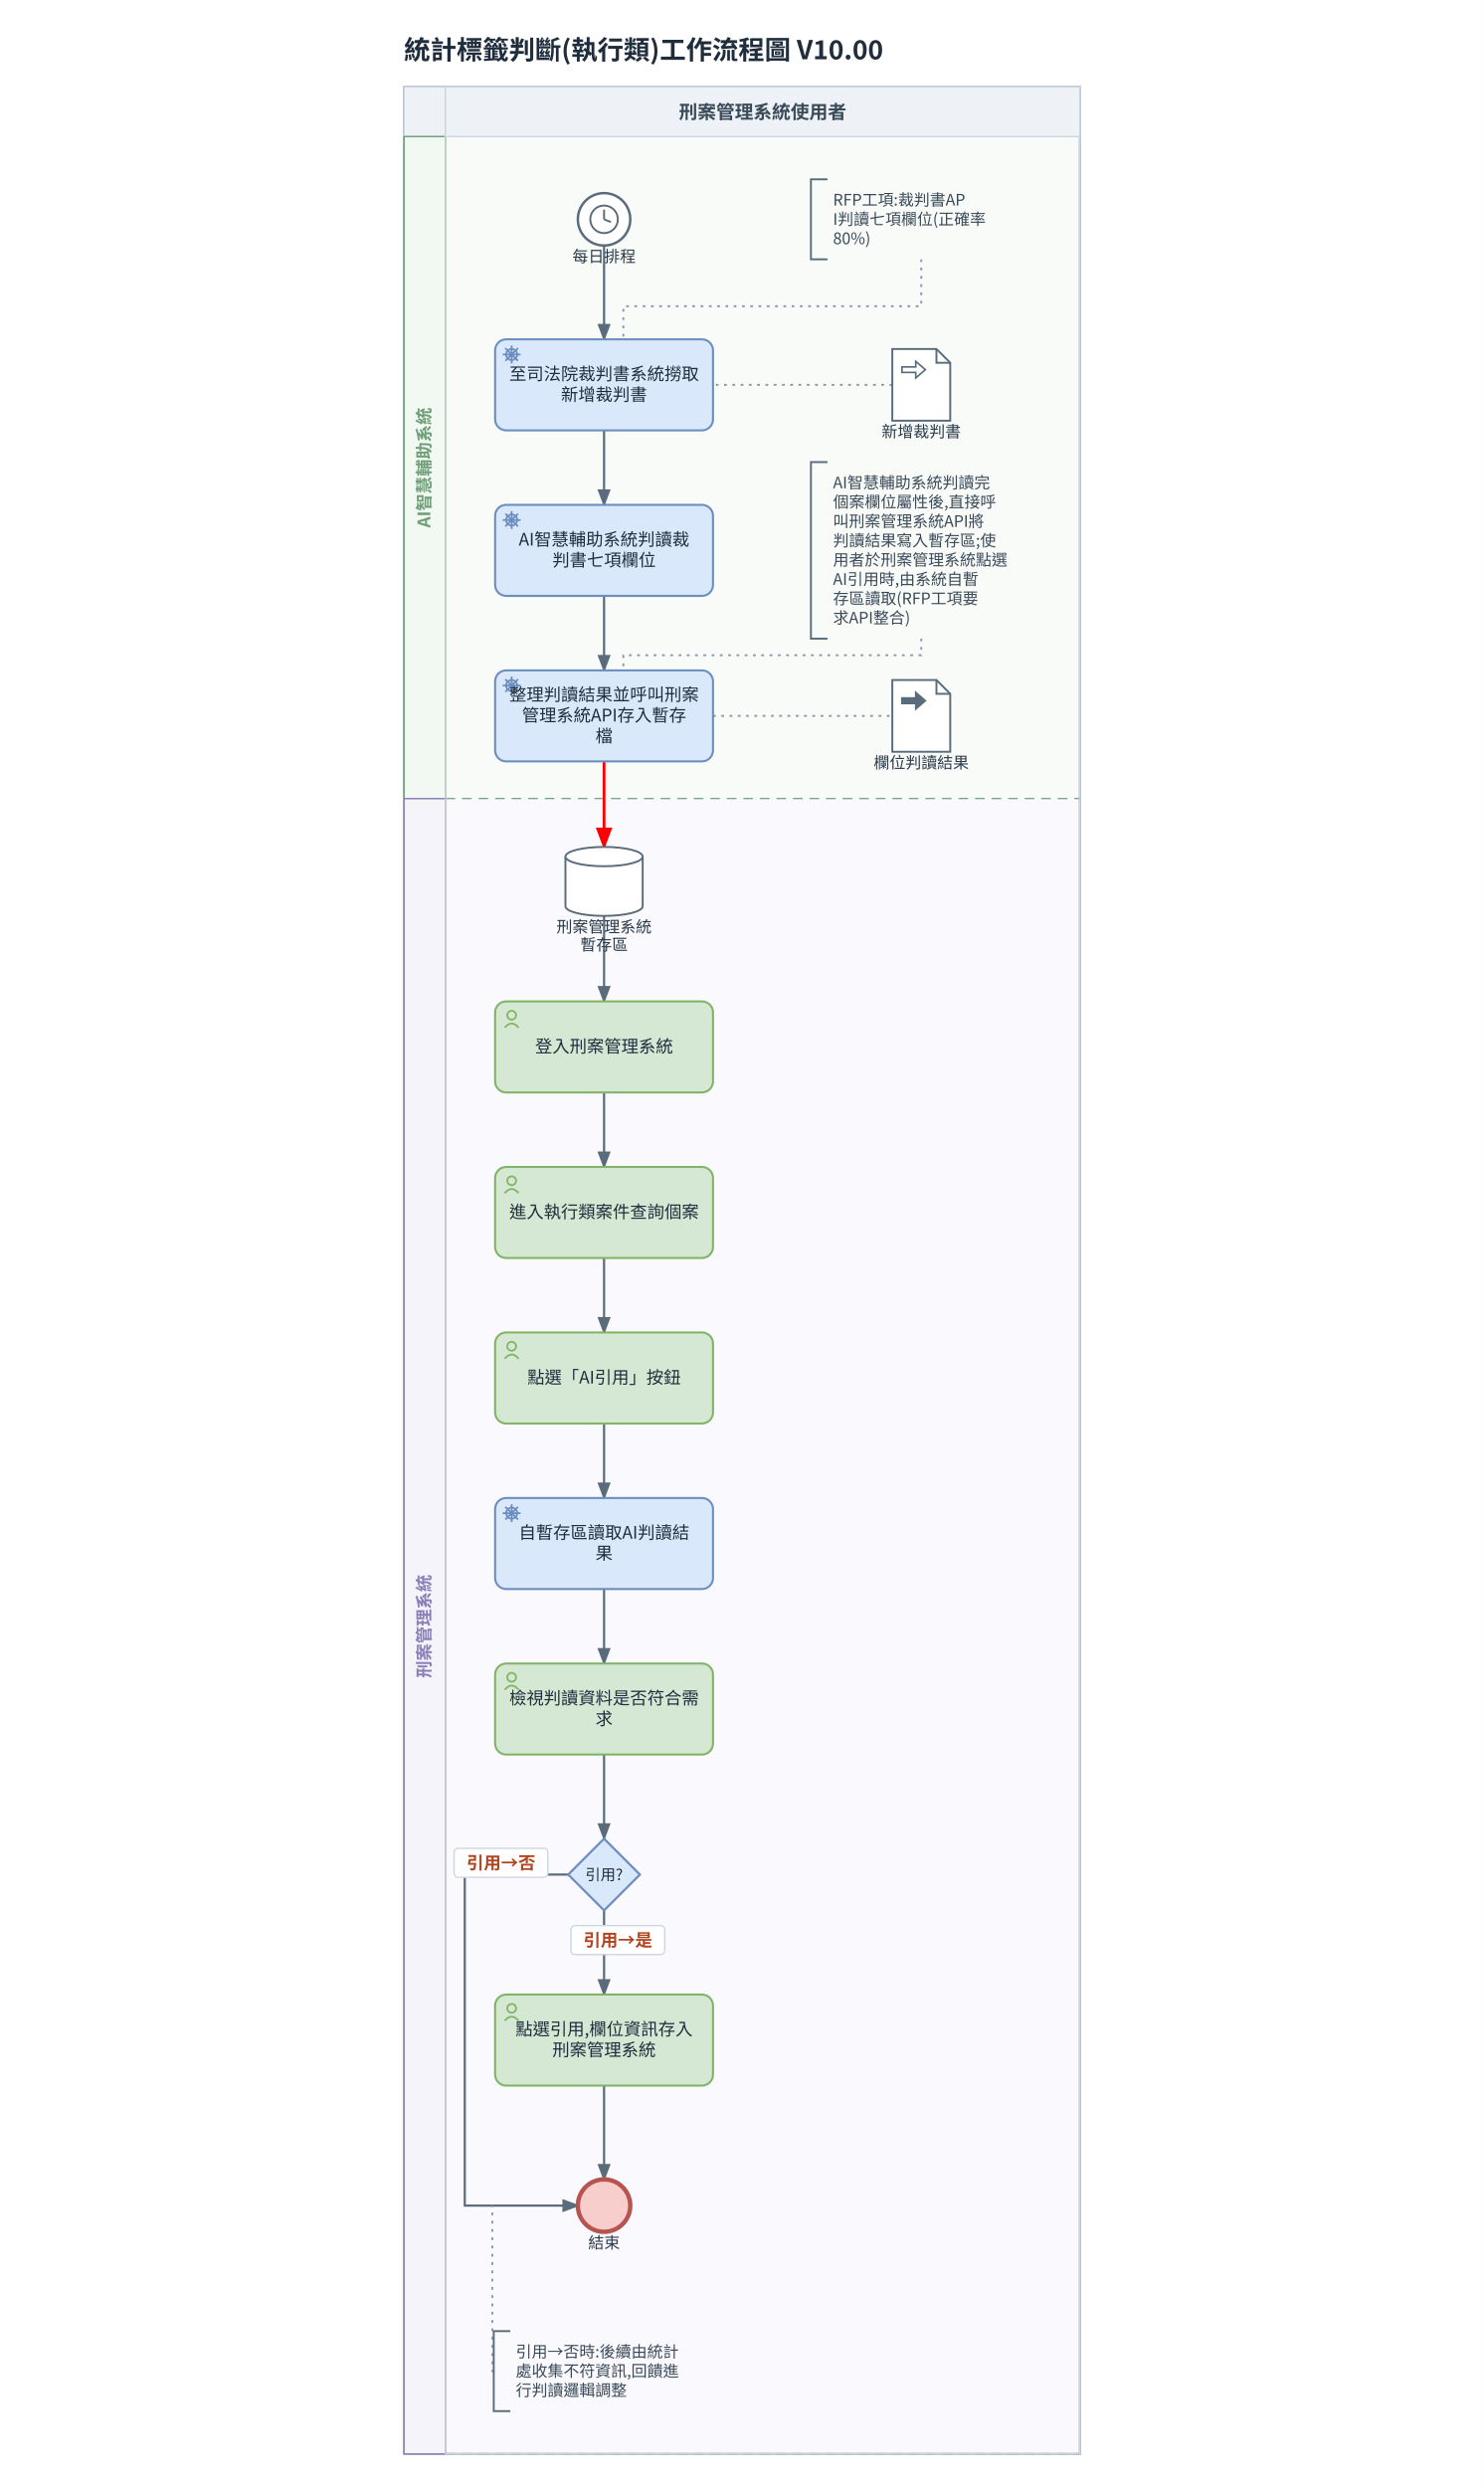
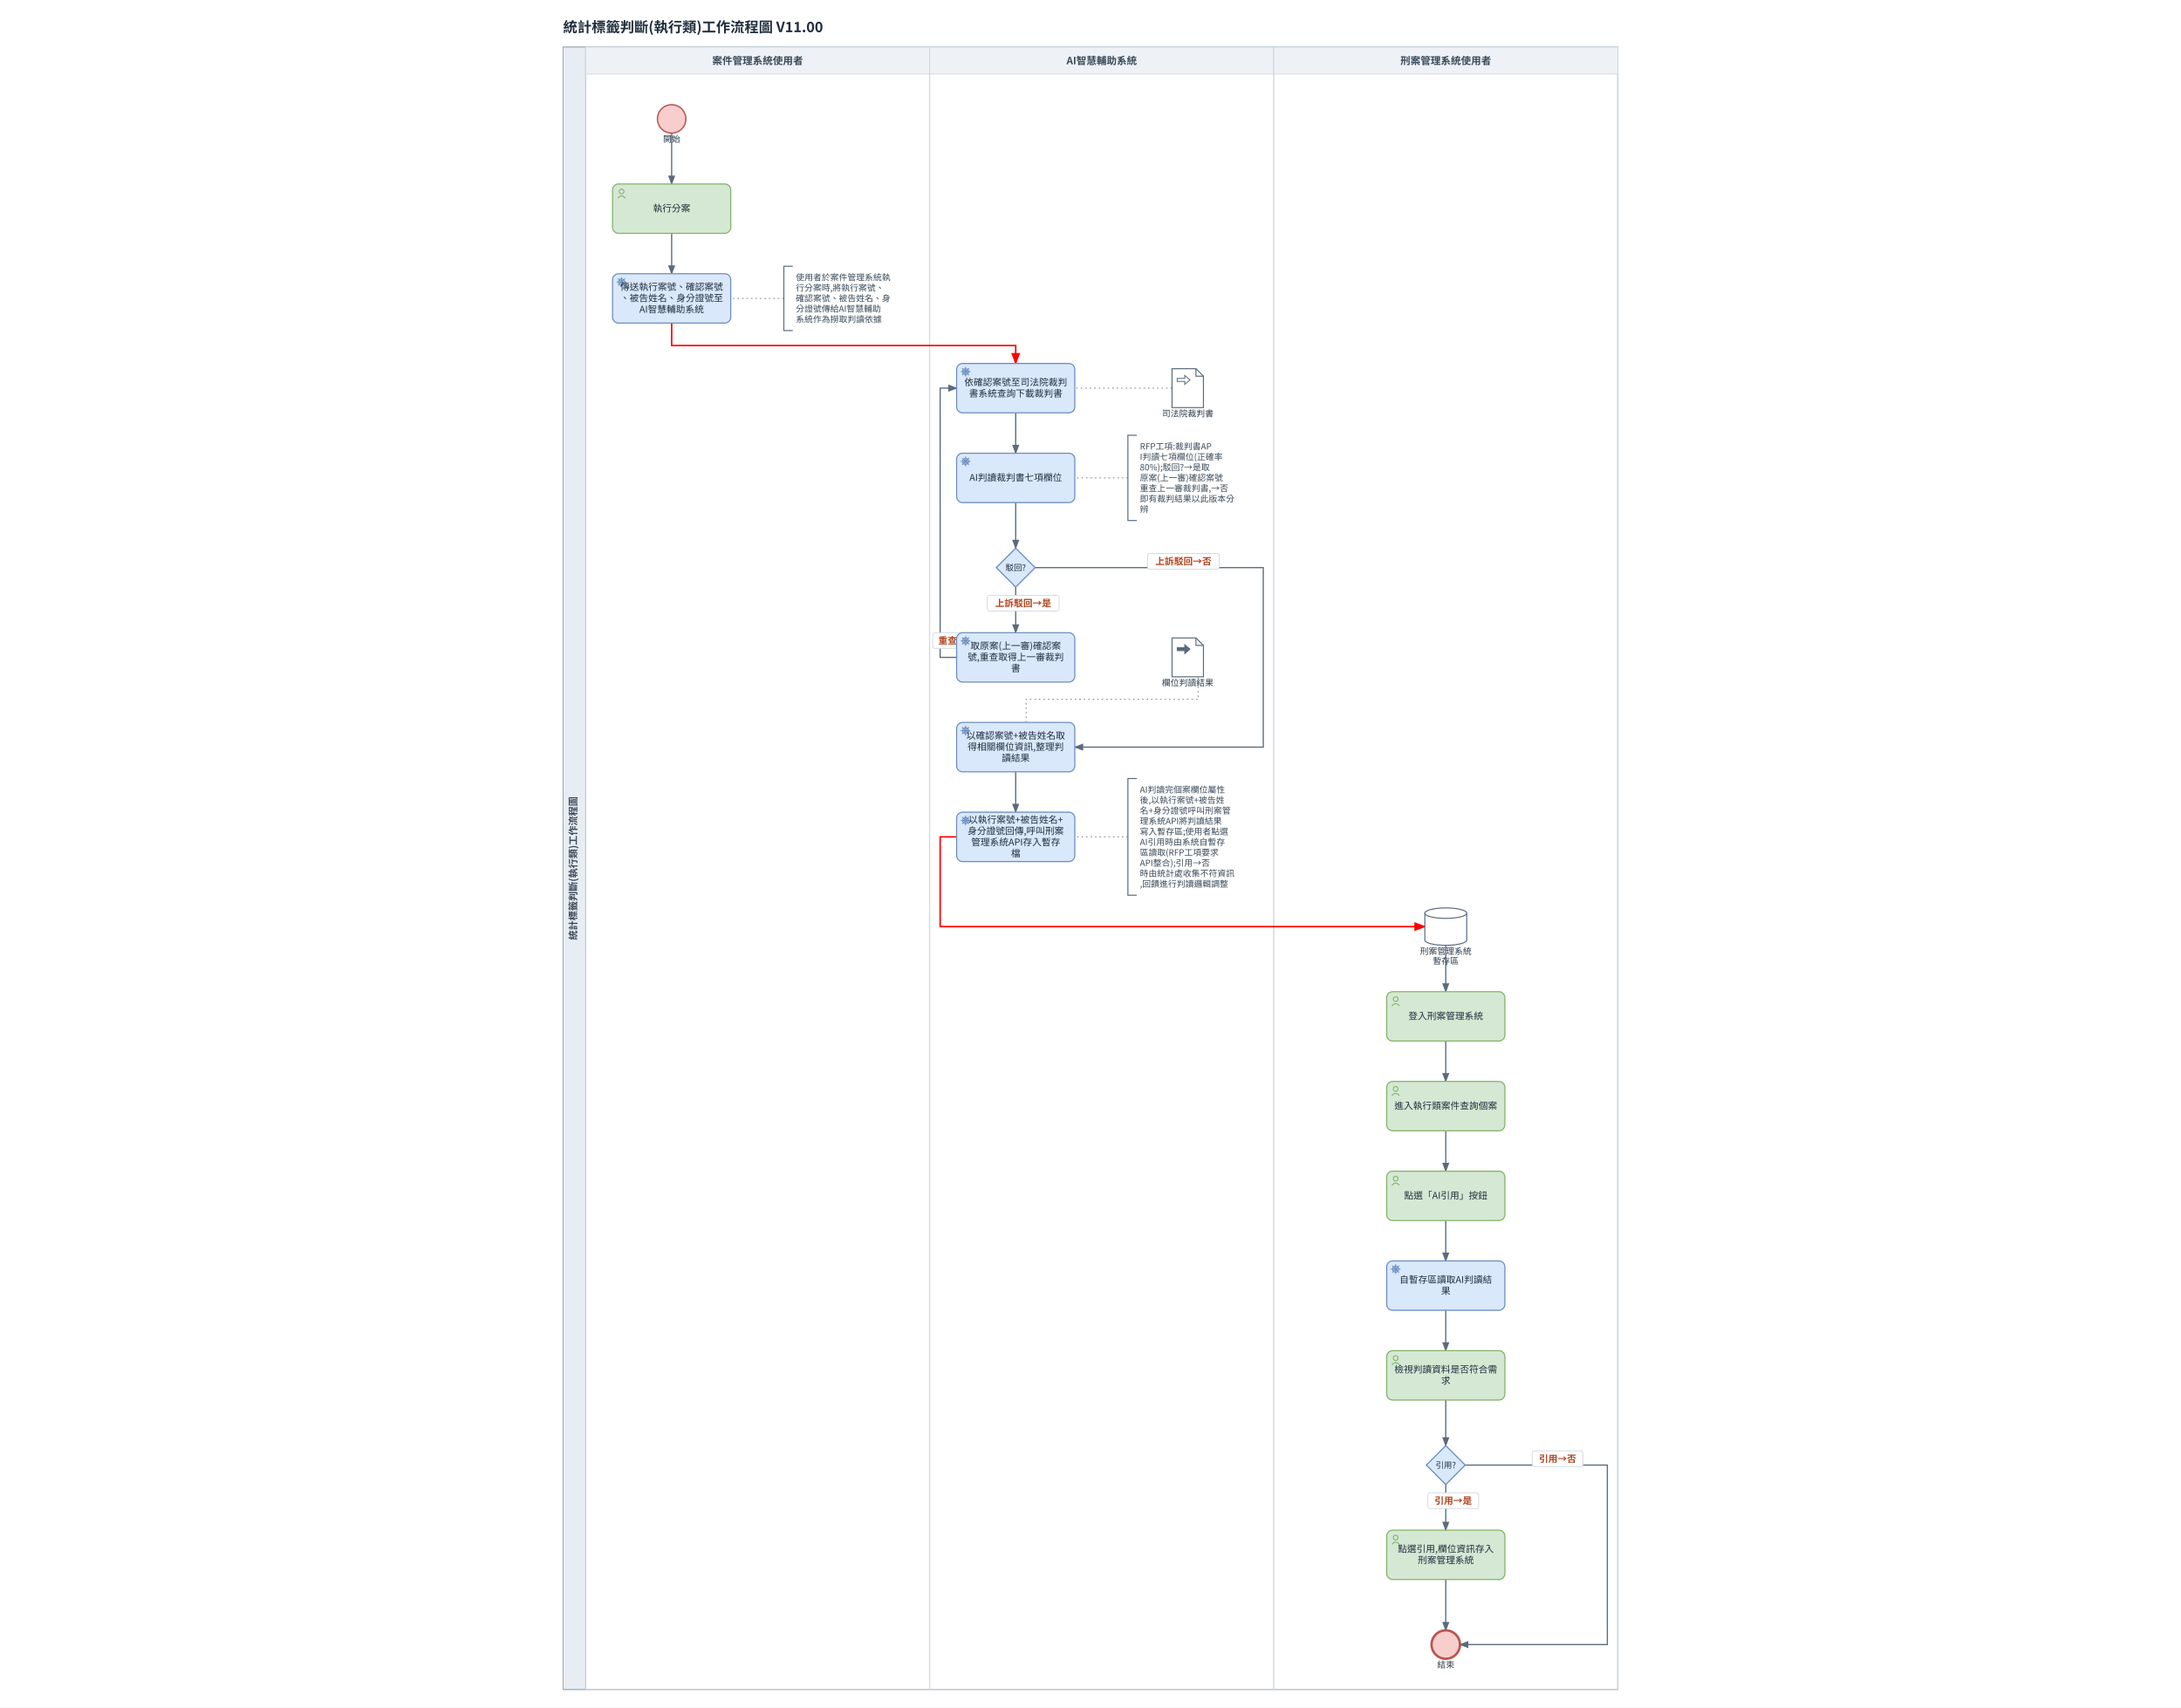
- <svg xmlns="http://www.w3.org/2000/svg" viewBox="-153 7 1076 1803" data-pad="capped" font-family="Microsoft JhengHei, PingFang TC, Noto Sans CJK TC, sans-serif">
-   <rect x="-153" y="7" width="1076" height="1803" fill="#ffffff" />
-   <text x="140" y="50" font-size="19" font-weight="bold" fill="#1f2d3d">統計標籤判斷(執行類)工作流程圖 V10.00</text>
+ <svg xmlns="http://www.w3.org/2000/svg" viewBox="-613 7 2916 2283" data-pad="capped" font-family="Microsoft JhengHei, PingFang TC, Noto Sans CJK TC, sans-serif">
+   <rect x="-613" y="7" width="2916" height="2283" fill="#ffffff" />
+   <text x="140" y="50" font-size="19" font-weight="bold" fill="#1f2d3d">統計標籤判斷(執行類)工作流程圖 V11.00</text>
  <defs>
    <marker id="arr" markerWidth="9" markerHeight="9" refX="7" refY="3" orient="auto" markerUnits="strokeWidth">
      <path d="M0,0 L8,3 L0,6 Z" fill="#5a6b7b" />
    </marker>
    <marker id="arrR" markerWidth="9" markerHeight="9" refX="7" refY="3" orient="auto" markerUnits="strokeWidth">
      <path d="M0,0 L8,3 L0,6 Z" fill="#FF0000" />
    </marker>
    <marker id="mfarr" markerWidth="11" markerHeight="11" refX="8" refY="4" orient="auto" markerUnits="strokeWidth">
      <path d="M0,0 L8,4 L0,8" fill="none" stroke="#6b7b8b" stroke-width="1.3" />
    </marker>
    <marker id="mfdot" markerWidth="10" markerHeight="10" refX="5" refY="5" orient="auto" markerUnits="strokeWidth">
      <circle cx="5" cy="5" r="3.2" fill="#fff" stroke="#6b7b8b" stroke-width="1.3" />
    </marker>
  </defs>
-   <rect x="170" y="106" width="460" height="480" fill="#f2f8f2" fill-opacity="0.55" stroke="none" />
-   <line x1="170" y1="586" x2="630" y2="586" stroke="#6f9f78" stroke-width="1.2" stroke-dasharray="7 5" />
-   <rect x="170" y="586" width="460" height="1200" fill="#f6f4fb" fill-opacity="0.55" stroke="none" />
-   <line x1="170" y1="1786" x2="630" y2="1786" stroke="#8a7fb8" stroke-width="1.2" stroke-dasharray="7 5" />
-   <rect x="140" y="70" width="490" height="1716" fill="none" stroke="#9aa7b4" stroke-width="1.5" />
-   <rect x="140" y="70" width="30" height="36" fill="#eef2f6" stroke="#cdd6df" />
-   <rect x="140" y="106" width="30" height="480" fill="#f2f8f2" stroke="#6f9f78" stroke-width="1" />
-   <text x="159.0" y="346.0" font-size="12.5" font-weight="bold" fill="#6f9f78" text-anchor="middle" transform="rotate(-90 159.0 346.0)">AI智慧輔助系統</text>
-   <rect x="140" y="586" width="30" height="1200" fill="#f6f4fb" stroke="#8a7fb8" stroke-width="1" />
-   <text x="159.0" y="1186.0" font-size="12.5" font-weight="bold" fill="#8a7fb8" text-anchor="middle" transform="rotate(-90 159.0 1186.0)">刑案管理系統</text>
-   <rect x="170" y="70" width="460" height="1716" fill="none" stroke="#cdd6df" />
+   <rect x="140" y="70" width="1410" height="2196" fill="none" stroke="#9aa7b4" stroke-width="1.5" />
+   <rect x="140" y="70" width="30" height="2196" fill="#e7edf3" stroke="#9aa7b4" />
+   <text x="158" y="1168.0" font-size="13" font-weight="bold" fill="#3a4a59" text-anchor="middle" transform="rotate(-90 158 1168.0)">統計標籤判斷(執行類)工作流程圖</text>
+   <rect x="170" y="70" width="460" height="2196" fill="none" stroke="#cdd6df" />
  <rect x="170" y="70" width="460" height="36" fill="#eef2f6" stroke="#cdd6df" />
-   <text x="400.0" y="93" font-size="13.5" font-weight="bold" fill="#3a4a59" text-anchor="middle">刑案管理系統使用者</text>
+   <text x="400.0" y="93" font-size="13.5" font-weight="bold" fill="#3a4a59" text-anchor="middle">案件管理系統使用者</text>
+   <rect x="630" y="70" width="460" height="2196" fill="none" stroke="#cdd6df" />
+   <rect x="630" y="70" width="460" height="36" fill="#eef2f6" stroke="#cdd6df" />
+   <text x="860.0" y="93" font-size="13.5" font-weight="bold" fill="#3a4a59" text-anchor="middle">AI智慧輔助系統</text>
+   <rect x="1090" y="70" width="460" height="2196" fill="none" stroke="#cdd6df" />
+   <rect x="1090" y="70" width="460" height="36" fill="#eef2f6" stroke="#cdd6df" />
+   <text x="1320.0" y="93" font-size="13.5" font-weight="bold" fill="#3a4a59" text-anchor="middle">刑案管理系統使用者</text>
  <path d="M285,185 L285,253" fill="none" stroke="#5a6b7b" stroke-width="1.6" marker-end="url(#arr)" />
  <path d="M285,319 L285,373" fill="none" stroke="#5a6b7b" stroke-width="1.6" marker-end="url(#arr)" />
-   <path d="M285,439 L285,493" fill="none" stroke="#5a6b7b" stroke-width="1.6" marker-end="url(#arr)" />
-   <path d="M285,559 L285,621" fill="none" stroke="#FF0000" stroke-width="2" marker-end="url(#arrR)" />
-   <path d="M285,671 L285,733" fill="none" stroke="#5a6b7b" stroke-width="1.6" marker-end="url(#arr)" />
-   <path d="M285,799 L285,853" fill="none" stroke="#5a6b7b" stroke-width="1.6" marker-end="url(#arr)" />
-   <path d="M285,919 L285,973" fill="none" stroke="#5a6b7b" stroke-width="1.6" marker-end="url(#arr)" />
-   <path d="M285,1039 L285,1093" fill="none" stroke="#5a6b7b" stroke-width="1.6" marker-end="url(#arr)" />
-   <path d="M285,1159 L285,1213" fill="none" stroke="#5a6b7b" stroke-width="1.6" marker-end="url(#arr)" />
-   <path d="M285,1279 L285,1340" fill="none" stroke="#5a6b7b" stroke-width="1.6" marker-end="url(#arr)" />
-   <path d="M285,1392 L285,1453" fill="none" stroke="#5a6b7b" stroke-width="1.6" marker-end="url(#arr)" />
-   <rect x="261.0" y="1403" width="68" height="21" fill="#fff" stroke="#cdd6df" rx="3" />
-   <text x="295.0" y="1418" font-size="12.5" fill="#b0451f" text-anchor="middle" font-weight="bold">引用→是</text>
-   <path d="M259,1366 L184,1366 L184,1606 L266,1606" fill="none" stroke="#5a6b7b" stroke-width="1.6" marker-end="url(#arr)" />
-   <rect x="176.25" y="1347.0" width="68" height="21" fill="#fff" stroke="#cdd6df" rx="3" />
-   <text x="210.25" y="1362.0" font-size="12.5" fill="#b0451f" text-anchor="middle" font-weight="bold">引用→否</text>
-   <path d="M285,1519 L285,1587" fill="none" stroke="#5a6b7b" stroke-width="1.6" marker-end="url(#arr)" />
-   <path d="M494,286 L364,286" fill="none" stroke="#8a99a8" stroke-width="1.4" stroke-dasharray="2,4" />
-   <path d="M364,526 L494,526" fill="none" stroke="#8a99a8" stroke-width="1.4" stroke-dasharray="2,4" />
-   <path d="M205,1726 L204,1726 L204,1606" fill="none" stroke="#8a99a8" stroke-width="1.4" stroke-dasharray="2,4" />
-   <path d="M515,470 L515,482 L299,482 L299,493" fill="none" stroke="#8a99a8" stroke-width="1.4" stroke-dasharray="2,4" />
-   <path d="M515,195 L515,229 L299,229 L299,253" fill="none" stroke="#8a99a8" stroke-width="1.4" stroke-dasharray="2,4" />
-   <circle cx="285.0" cy="166.0" r="19.0" fill="#ffffff" stroke="#5a6b7b" stroke-width="1.8" />
-   <circle cx="285.0" cy="166.0" r="10" fill="none" stroke="#5a6b7b" stroke-width="1.4" />
-   <path d="M285.0,166.0 L285.0,159.0 M285.0,166.0 L290.0,168.0" stroke="#5a6b7b" stroke-width="1.4" fill="none" />
-   <text x="285.0" y="197" font-size="11.5" fill="#2a3a49" text-anchor="middle">每日排程</text>
-   <rect x="206" y="253" width="158" height="66" rx="8" fill="#dae8fc" stroke="#6c8ebf" stroke-width="1.5" />
-   <circle cx="218" cy="264" r="4" fill="none" stroke="#6c8ebf" stroke-width="1.3" />
-   <path d="M218,264 l6.5,0.0 M218,264 l-6.5,0.0 M218,264 l0.0,6.5 M218,264 l0.0,-6.5 M218,264 l4.595,4.595 M218,264 l-4.595,4.595 M218,264 l4.595,-4.595 M218,264 l-4.595,-4.595 " stroke="#6c8ebf" stroke-width="1.3" fill="none" />
-   <text x="285.0" y="282.5" font-size="12.5" fill="#1f2d3d" text-anchor="middle">至司法院裁判書系統撈取</text>
-   <text x="285.0" y="297.5" font-size="12.5" fill="#1f2d3d" text-anchor="middle">新增裁判書</text>
+   <path d="M285,439 L285,469 L745,469 L745,493" fill="none" stroke="#FF0000" stroke-width="2" marker-end="url(#arrR)" />
+   <path d="M745,559 L745,613" fill="none" stroke="#5a6b7b" stroke-width="1.6" marker-end="url(#arr)" />
+   <path d="M745,679 L745,740" fill="none" stroke="#5a6b7b" stroke-width="1.6" marker-end="url(#arr)" />
+   <path d="M745,792 L745,853" fill="none" stroke="#5a6b7b" stroke-width="1.6" marker-end="url(#arr)" />
+   <rect x="707.0" y="803" width="96" height="21" fill="#fff" stroke="#cdd6df" rx="3" />
+   <text x="755.0" y="818" font-size="12.5" fill="#b0451f" text-anchor="middle" font-weight="bold">上訴駁回→是</text>
+   <path d="M666,886 L644,886 L644,526 L666,526" fill="none" stroke="#5a6b7b" stroke-width="1.6" marker-end="url(#arr)" />
+   <rect x="634.0" y="853.0" width="40" height="21" fill="#fff" stroke="#cdd6df" rx="3" />
+   <text x="654" y="868.0" font-size="12.5" fill="#b0451f" text-anchor="middle" font-weight="bold">重查</text>
+   <path d="M771,766 L1076,766 L1076,1006 L824,1006" fill="none" stroke="#5a6b7b" stroke-width="1.6" marker-end="url(#arr)" />
+   <rect x="921.25" y="747.0" width="96" height="21" fill="#fff" stroke="#cdd6df" rx="3" />
+   <text x="969.25" y="762.0" font-size="12.5" fill="#b0451f" text-anchor="middle" font-weight="bold">上訴駁回→否</text>
+   <path d="M745,1039 L745,1093" fill="none" stroke="#5a6b7b" stroke-width="1.6" marker-end="url(#arr)" />
+   <path d="M666,1126 L644,1126 L644,1246 L1292,1246" fill="none" stroke="#FF0000" stroke-width="2" marker-end="url(#arrR)" />
+   <path d="M1320,1271 L1320,1333" fill="none" stroke="#5a6b7b" stroke-width="1.6" marker-end="url(#arr)" />
+   <path d="M1320,1399 L1320,1453" fill="none" stroke="#5a6b7b" stroke-width="1.6" marker-end="url(#arr)" />
+   <path d="M1320,1519 L1320,1573" fill="none" stroke="#5a6b7b" stroke-width="1.6" marker-end="url(#arr)" />
+   <path d="M1320,1639 L1320,1693" fill="none" stroke="#5a6b7b" stroke-width="1.6" marker-end="url(#arr)" />
+   <path d="M1320,1759 L1320,1813" fill="none" stroke="#5a6b7b" stroke-width="1.6" marker-end="url(#arr)" />
+   <path d="M1320,1879 L1320,1940" fill="none" stroke="#5a6b7b" stroke-width="1.6" marker-end="url(#arr)" />
+   <path d="M1320,1992 L1320,2053" fill="none" stroke="#5a6b7b" stroke-width="1.6" marker-end="url(#arr)" />
+   <rect x="1296.0" y="2003" width="68" height="21" fill="#fff" stroke="#cdd6df" rx="3" />
+   <text x="1330.0" y="2018" font-size="12.5" fill="#b0451f" text-anchor="middle" font-weight="bold">引用→是</text>
+   <path d="M1346,1966 L1536,1966 L1536,2206 L1339,2206" fill="none" stroke="#5a6b7b" stroke-width="1.6" marker-end="url(#arr)" />
+   <rect x="1435.5" y="1947.0" width="68" height="21" fill="#fff" stroke="#cdd6df" rx="3" />
+   <text x="1469.5" y="1962.0" font-size="12.5" fill="#b0451f" text-anchor="middle" font-weight="bold">引用→否</text>
+   <path d="M1320,2119 L1320,2187" fill="none" stroke="#5a6b7b" stroke-width="1.6" marker-end="url(#arr)" />
+   <path d="M954,526 L824,526" fill="none" stroke="#8a99a8" stroke-width="1.4" stroke-dasharray="2,4" />
+   <path d="M759,973 L759,942 L989,942 L989,912" fill="none" stroke="#8a99a8" stroke-width="1.4" stroke-dasharray="2,4" />
+   <path d="M435,406 L364,406" fill="none" stroke="#8a99a8" stroke-width="1.4" stroke-dasharray="2,4" />
+   <path d="M895,1126 L824,1126" fill="none" stroke="#8a99a8" stroke-width="1.4" stroke-dasharray="2,4" />
+   <path d="M895,646 L824,646" fill="none" stroke="#8a99a8" stroke-width="1.4" stroke-dasharray="2,4" />
+   <circle cx="285.0" cy="166.0" r="19.0" fill="#f8cecc" stroke="#b85450" stroke-width="1.8" />
+   <text x="285.0" y="197" font-size="11.5" fill="#2a3a49" text-anchor="middle">開始</text>
+   <rect x="206" y="253" width="158" height="66" rx="8" fill="#d5e8d4" stroke="#82b366" stroke-width="1.5" />
+   <circle cx="218" cy="263" r="3.2" fill="none" stroke="#82b366" stroke-width="1.3" />
+   <path d="M213,272 Q218,266 223,272" fill="none" stroke="#82b366" stroke-width="1.3" />
+   <text x="285.0" y="290.0" font-size="12.5" fill="#1f2d3d" text-anchor="middle">執行分案</text>
  <rect x="206" y="373" width="158" height="66" rx="8" fill="#dae8fc" stroke="#6c8ebf" stroke-width="1.5" />
  <circle cx="218" cy="384" r="4" fill="none" stroke="#6c8ebf" stroke-width="1.3" />
  <path d="M218,384 l6.5,0.0 M218,384 l-6.5,0.0 M218,384 l0.0,6.5 M218,384 l0.0,-6.5 M218,384 l4.595,4.595 M218,384 l-4.595,4.595 M218,384 l4.595,-4.595 M218,384 l-4.595,-4.595 " stroke="#6c8ebf" stroke-width="1.3" fill="none" />
-   <text x="285.0" y="402.5" font-size="12.5" fill="#1f2d3d" text-anchor="middle">AI智慧輔助系統判讀裁</text>
-   <text x="285.0" y="417.5" font-size="12.5" fill="#1f2d3d" text-anchor="middle">判書七項欄位</text>
-   <rect x="206" y="493" width="158" height="66" rx="8" fill="#dae8fc" stroke="#6c8ebf" stroke-width="1.5" />
-   <circle cx="218" cy="504" r="4" fill="none" stroke="#6c8ebf" stroke-width="1.3" />
-   <path d="M218,504 l6.5,0.0 M218,504 l-6.5,0.0 M218,504 l0.0,6.5 M218,504 l0.0,-6.5 M218,504 l4.595,4.595 M218,504 l-4.595,4.595 M218,504 l4.595,-4.595 M218,504 l-4.595,-4.595 " stroke="#6c8ebf" stroke-width="1.3" fill="none" />
-   <text x="285.0" y="515.0" font-size="12.5" fill="#1f2d3d" text-anchor="middle">整理判讀結果並呼叫刑案</text>
-   <text x="285.0" y="530.0" font-size="12.5" fill="#1f2d3d" text-anchor="middle">管理系統API存入暫存</text>
-   <text x="285.0" y="545.0" font-size="12.5" fill="#1f2d3d" text-anchor="middle">檔</text>
-   <path d="M257,628 L257,664 A28.0,7 0 0 0 313,664 L313,628" fill="#ffffff" stroke="#5a6b7b" stroke-width="1.4" />
-   <ellipse cx="285.0" cy="628" rx="28.0" ry="7" fill="#ffffff" stroke="#5a6b7b" stroke-width="1.4" />
-   <text x="285.0" y="683" font-size="11.5" fill="#2a3a49" text-anchor="middle">刑案管理系統</text>
-   <text x="285.0" y="696" font-size="11.5" fill="#2a3a49" text-anchor="middle">暫存區</text>
-   <rect x="206" y="733" width="158" height="66" rx="8" fill="#d5e8d4" stroke="#82b366" stroke-width="1.5" />
-   <circle cx="218" cy="743" r="3.2" fill="none" stroke="#82b366" stroke-width="1.3" />
-   <path d="M213,752 Q218,746 223,752" fill="none" stroke="#82b366" stroke-width="1.3" />
-   <text x="285.0" y="770.0" font-size="12.5" fill="#1f2d3d" text-anchor="middle">登入刑案管理系統</text>
-   <rect x="206" y="853" width="158" height="66" rx="8" fill="#d5e8d4" stroke="#82b366" stroke-width="1.5" />
-   <circle cx="218" cy="863" r="3.2" fill="none" stroke="#82b366" stroke-width="1.3" />
-   <path d="M213,872 Q218,866 223,872" fill="none" stroke="#82b366" stroke-width="1.3" />
-   <text x="285.0" y="890.0" font-size="12.5" fill="#1f2d3d" text-anchor="middle">進入執行類案件查詢個案</text>
-   <rect x="206" y="973" width="158" height="66" rx="8" fill="#d5e8d4" stroke="#82b366" stroke-width="1.5" />
-   <circle cx="218" cy="983" r="3.2" fill="none" stroke="#82b366" stroke-width="1.3" />
-   <path d="M213,992 Q218,986 223,992" fill="none" stroke="#82b366" stroke-width="1.3" />
-   <text x="285.0" y="1010.0" font-size="12.5" fill="#1f2d3d" text-anchor="middle">點選「AI引用」按鈕</text>
-   <rect x="206" y="1093" width="158" height="66" rx="8" fill="#dae8fc" stroke="#6c8ebf" stroke-width="1.5" />
-   <circle cx="218" cy="1104" r="4" fill="none" stroke="#6c8ebf" stroke-width="1.3" />
-   <path d="M218,1104 l6.5,0.0 M218,1104 l-6.5,0.0 M218,1104 l0.0,6.5 M218,1104 l0.0,-6.5 M218,1104 l4.595,4.595 M218,1104 l-4.595,4.595 M218,1104 l4.595,-4.595 M218,1104 l-4.595,-4.595 " stroke="#6c8ebf" stroke-width="1.3" fill="none" />
-   <text x="285.0" y="1122.5" font-size="12.5" fill="#1f2d3d" text-anchor="middle">自暫存區讀取AI判讀結</text>
-   <text x="285.0" y="1137.5" font-size="12.5" fill="#1f2d3d" text-anchor="middle">果</text>
-   <rect x="206" y="1213" width="158" height="66" rx="8" fill="#d5e8d4" stroke="#82b366" stroke-width="1.5" />
-   <circle cx="218" cy="1223" r="3.2" fill="none" stroke="#82b366" stroke-width="1.3" />
-   <path d="M213,1232 Q218,1226 223,1232" fill="none" stroke="#82b366" stroke-width="1.3" />
-   <text x="285.0" y="1242.5" font-size="12.5" fill="#1f2d3d" text-anchor="middle">檢視判讀資料是否符合需</text>
-   <text x="285.0" y="1257.5" font-size="12.5" fill="#1f2d3d" text-anchor="middle">求</text>
-   <polygon points="285.0,1340 311,1366.0 285.0,1392 259,1366.0" fill="#dae8fc" stroke="#6c8ebf" stroke-width="1.6" />
-   <text x="285.0" y="1370.0" font-size="11" fill="#1f2d3d" text-anchor="middle">引用?</text>
-   <rect x="206" y="1453" width="158" height="66" rx="8" fill="#d5e8d4" stroke="#82b366" stroke-width="1.5" />
-   <circle cx="218" cy="1463" r="3.2" fill="none" stroke="#82b366" stroke-width="1.3" />
-   <path d="M213,1472 Q218,1466 223,1472" fill="none" stroke="#82b366" stroke-width="1.3" />
-   <text x="285.0" y="1482.5" font-size="12.5" fill="#1f2d3d" text-anchor="middle">點選引用,欄位資訊存入</text>
-   <text x="285.0" y="1497.5" font-size="12.5" fill="#1f2d3d" text-anchor="middle">刑案管理系統</text>
-   <circle cx="285.0" cy="1606.0" r="19.0" fill="#f8cecc" stroke="#b85450" stroke-width="3.2" />
-   <text x="285.0" y="1637" font-size="11.5" fill="#2a3a49" text-anchor="middle">結束</text>
-   <path d="M494,260 L526,260 L536,270 L536,312 L494,312 Z" fill="#ffffff" stroke="#5a6b7b" stroke-width="1.4" />
-   <path d="M526,260 L526,270 L536,270" fill="none" stroke="#5a6b7b" stroke-width="1.4" />
-   <path d="M501,273 L511,273 L511,269 L518,275 L511,281 L511,277 L501,277 Z" fill="none" stroke="#5a6b7b" stroke-width="1.2" />
-   <text x="515.0" y="324" font-size="11.5" fill="#2a3a49" text-anchor="middle">新增裁判書</text>
-   <path d="M494,500 L526,500 L536,510 L536,552 L494,552 Z" fill="#ffffff" stroke="#5a6b7b" stroke-width="1.4" />
-   <path d="M526,500 L526,510 L536,510" fill="none" stroke="#5a6b7b" stroke-width="1.4" />
-   <path d="M501,513 L511,513 L511,509 L518,515 L511,521 L511,517 L501,517 Z" fill="#5a6b7b" stroke="#5a6b7b" stroke-width="1.2" />
-   <text x="515.0" y="564" font-size="11.5" fill="#2a3a49" text-anchor="middle">欄位判讀結果</text>
-   <path d="M217,1697 L205,1697 L205,1755 L217,1755" fill="none" stroke="#5a6b7b" stroke-width="1.4" />
-   <text x="221" y="1716.0" font-size="11.5" fill="#3a4a59">引用→否時:後續由統計</text>
-   <text x="221" y="1730.0" font-size="11.5" fill="#3a4a59">處收集不符資訊,回饋進</text>
-   <text x="221" y="1744.0" font-size="11.5" fill="#3a4a59">行判讀邏輯調整</text>
-   <path d="M447,342 L435,342 L435,470 L447,470" fill="none" stroke="#5a6b7b" stroke-width="1.4" />
-   <text x="451" y="361.0" font-size="11.5" fill="#3a4a59">AI智慧輔助系統判讀完</text>
-   <text x="451" y="375.0" font-size="11.5" fill="#3a4a59">個案欄位屬性後,直接呼</text>
-   <text x="451" y="389.0" font-size="11.5" fill="#3a4a59">叫刑案管理系統API將</text>
-   <text x="451" y="403.0" font-size="11.5" fill="#3a4a59">判讀結果寫入暫存區;使</text>
-   <text x="451" y="417.0" font-size="11.5" fill="#3a4a59">用者於刑案管理系統點選</text>
-   <text x="451" y="431.0" font-size="11.5" fill="#3a4a59">AI引用時,由系統自暫</text>
-   <text x="451" y="445.0" font-size="11.5" fill="#3a4a59">存區讀取(RFP工項要</text>
-   <text x="451" y="459.0" font-size="11.5" fill="#3a4a59">求API整合)</text>
-   <path d="M447,137 L435,137 L435,195 L447,195" fill="none" stroke="#5a6b7b" stroke-width="1.4" />
-   <text x="451" y="156.0" font-size="11.5" fill="#3a4a59">RFP工項:裁判書AP</text>
-   <text x="451" y="170.0" font-size="11.5" fill="#3a4a59">I判讀七項欄位(正確率</text>
-   <text x="451" y="184.0" font-size="11.5" fill="#3a4a59">80%)</text>
+   <text x="285.0" y="395.0" font-size="12.5" fill="#1f2d3d" text-anchor="middle">傳送執行案號、確認案號</text>
+   <text x="285.0" y="410.0" font-size="12.5" fill="#1f2d3d" text-anchor="middle">、被告姓名、身分證號至</text>
+   <text x="285.0" y="425.0" font-size="12.5" fill="#1f2d3d" text-anchor="middle">AI智慧輔助系統</text>
+   <rect x="666" y="493" width="158" height="66" rx="8" fill="#dae8fc" stroke="#6c8ebf" stroke-width="1.5" />
+   <circle cx="678" cy="504" r="4" fill="none" stroke="#6c8ebf" stroke-width="1.3" />
+   <path d="M678,504 l6.5,0.0 M678,504 l-6.5,0.0 M678,504 l0.0,6.5 M678,504 l0.0,-6.5 M678,504 l4.595,4.595 M678,504 l-4.595,4.595 M678,504 l4.595,-4.595 M678,504 l-4.595,-4.595 " stroke="#6c8ebf" stroke-width="1.3" fill="none" />
+   <text x="745.0" y="522.5" font-size="12.5" fill="#1f2d3d" text-anchor="middle">依確認案號至司法院裁判</text>
+   <text x="745.0" y="537.5" font-size="12.5" fill="#1f2d3d" text-anchor="middle">書系統查詢下載裁判書</text>
+   <rect x="666" y="613" width="158" height="66" rx="8" fill="#dae8fc" stroke="#6c8ebf" stroke-width="1.5" />
+   <circle cx="678" cy="624" r="4" fill="none" stroke="#6c8ebf" stroke-width="1.3" />
+   <path d="M678,624 l6.5,0.0 M678,624 l-6.5,0.0 M678,624 l0.0,6.5 M678,624 l0.0,-6.5 M678,624 l4.595,4.595 M678,624 l-4.595,4.595 M678,624 l4.595,-4.595 M678,624 l-4.595,-4.595 " stroke="#6c8ebf" stroke-width="1.3" fill="none" />
+   <text x="745.0" y="650.0" font-size="12.5" fill="#1f2d3d" text-anchor="middle">AI判讀裁判書七項欄位</text>
+   <polygon points="745.0,740 771,766.0 745.0,792 719,766.0" fill="#dae8fc" stroke="#6c8ebf" stroke-width="1.6" />
+   <text x="745.0" y="770.0" font-size="11" fill="#1f2d3d" text-anchor="middle">駁回?</text>
+   <rect x="666" y="853" width="158" height="66" rx="8" fill="#dae8fc" stroke="#6c8ebf" stroke-width="1.5" />
+   <circle cx="678" cy="864" r="4" fill="none" stroke="#6c8ebf" stroke-width="1.3" />
+   <path d="M678,864 l6.5,0.0 M678,864 l-6.5,0.0 M678,864 l0.0,6.5 M678,864 l0.0,-6.5 M678,864 l4.595,4.595 M678,864 l-4.595,4.595 M678,864 l4.595,-4.595 M678,864 l-4.595,-4.595 " stroke="#6c8ebf" stroke-width="1.3" fill="none" />
+   <text x="745.0" y="875.0" font-size="12.5" fill="#1f2d3d" text-anchor="middle">取原案(上一審)確認案</text>
+   <text x="745.0" y="890.0" font-size="12.5" fill="#1f2d3d" text-anchor="middle">號,重查取得上一審裁判</text>
+   <text x="745.0" y="905.0" font-size="12.5" fill="#1f2d3d" text-anchor="middle">書</text>
+   <rect x="666" y="973" width="158" height="66" rx="8" fill="#dae8fc" stroke="#6c8ebf" stroke-width="1.5" />
+   <circle cx="678" cy="984" r="4" fill="none" stroke="#6c8ebf" stroke-width="1.3" />
+   <path d="M678,984 l6.5,0.0 M678,984 l-6.5,0.0 M678,984 l0.0,6.5 M678,984 l0.0,-6.5 M678,984 l4.595,4.595 M678,984 l-4.595,4.595 M678,984 l4.595,-4.595 M678,984 l-4.595,-4.595 " stroke="#6c8ebf" stroke-width="1.3" fill="none" />
+   <text x="745.0" y="995.0" font-size="12.5" fill="#1f2d3d" text-anchor="middle">以確認案號+被告姓名取</text>
+   <text x="745.0" y="1010.0" font-size="12.5" fill="#1f2d3d" text-anchor="middle">得相關欄位資訊,整理判</text>
+   <text x="745.0" y="1025.0" font-size="12.5" fill="#1f2d3d" text-anchor="middle">讀結果</text>
+   <rect x="666" y="1093" width="158" height="66" rx="8" fill="#dae8fc" stroke="#6c8ebf" stroke-width="1.5" />
+   <circle cx="678" cy="1104" r="4" fill="none" stroke="#6c8ebf" stroke-width="1.3" />
+   <path d="M678,1104 l6.5,0.0 M678,1104 l-6.5,0.0 M678,1104 l0.0,6.5 M678,1104 l0.0,-6.5 M678,1104 l4.595,4.595 M678,1104 l-4.595,4.595 M678,1104 l4.595,-4.595 M678,1104 l-4.595,-4.595 " stroke="#6c8ebf" stroke-width="1.3" fill="none" />
+   <text x="745.0" y="1107.5" font-size="12.5" fill="#1f2d3d" text-anchor="middle">以執行案號+被告姓名+</text>
+   <text x="745.0" y="1122.5" font-size="12.5" fill="#1f2d3d" text-anchor="middle">身分證號回傳,呼叫刑案</text>
+   <text x="745.0" y="1137.5" font-size="12.5" fill="#1f2d3d" text-anchor="middle">管理系統API存入暫存</text>
+   <text x="745.0" y="1152.5" font-size="12.5" fill="#1f2d3d" text-anchor="middle">檔</text>
+   <path d="M1292,1228 L1292,1264 A28.0,7 0 0 0 1348,1264 L1348,1228" fill="#ffffff" stroke="#5a6b7b" stroke-width="1.4" />
+   <ellipse cx="1320.0" cy="1228" rx="28.0" ry="7" fill="#ffffff" stroke="#5a6b7b" stroke-width="1.4" />
+   <text x="1320.0" y="1283" font-size="11.5" fill="#2a3a49" text-anchor="middle">刑案管理系統</text>
+   <text x="1320.0" y="1296" font-size="11.5" fill="#2a3a49" text-anchor="middle">暫存區</text>
+   <rect x="1241" y="1333" width="158" height="66" rx="8" fill="#d5e8d4" stroke="#82b366" stroke-width="1.5" />
+   <circle cx="1253" cy="1343" r="3.2" fill="none" stroke="#82b366" stroke-width="1.3" />
+   <path d="M1248,1352 Q1253,1346 1258,1352" fill="none" stroke="#82b366" stroke-width="1.3" />
+   <text x="1320.0" y="1370.0" font-size="12.5" fill="#1f2d3d" text-anchor="middle">登入刑案管理系統</text>
+   <rect x="1241" y="1453" width="158" height="66" rx="8" fill="#d5e8d4" stroke="#82b366" stroke-width="1.5" />
+   <circle cx="1253" cy="1463" r="3.2" fill="none" stroke="#82b366" stroke-width="1.3" />
+   <path d="M1248,1472 Q1253,1466 1258,1472" fill="none" stroke="#82b366" stroke-width="1.3" />
+   <text x="1320.0" y="1490.0" font-size="12.5" fill="#1f2d3d" text-anchor="middle">進入執行類案件查詢個案</text>
+   <rect x="1241" y="1573" width="158" height="66" rx="8" fill="#d5e8d4" stroke="#82b366" stroke-width="1.5" />
+   <circle cx="1253" cy="1583" r="3.2" fill="none" stroke="#82b366" stroke-width="1.3" />
+   <path d="M1248,1592 Q1253,1586 1258,1592" fill="none" stroke="#82b366" stroke-width="1.3" />
+   <text x="1320.0" y="1610.0" font-size="12.5" fill="#1f2d3d" text-anchor="middle">點選「AI引用」按鈕</text>
+   <rect x="1241" y="1693" width="158" height="66" rx="8" fill="#dae8fc" stroke="#6c8ebf" stroke-width="1.5" />
+   <circle cx="1253" cy="1704" r="4" fill="none" stroke="#6c8ebf" stroke-width="1.3" />
+   <path d="M1253,1704 l6.5,0.0 M1253,1704 l-6.5,0.0 M1253,1704 l0.0,6.5 M1253,1704 l0.0,-6.5 M1253,1704 l4.595,4.595 M1253,1704 l-4.595,4.595 M1253,1704 l4.595,-4.595 M1253,1704 l-4.595,-4.595 " stroke="#6c8ebf" stroke-width="1.3" fill="none" />
+   <text x="1320.0" y="1722.5" font-size="12.5" fill="#1f2d3d" text-anchor="middle">自暫存區讀取AI判讀結</text>
+   <text x="1320.0" y="1737.5" font-size="12.5" fill="#1f2d3d" text-anchor="middle">果</text>
+   <rect x="1241" y="1813" width="158" height="66" rx="8" fill="#d5e8d4" stroke="#82b366" stroke-width="1.5" />
+   <circle cx="1253" cy="1823" r="3.2" fill="none" stroke="#82b366" stroke-width="1.3" />
+   <path d="M1248,1832 Q1253,1826 1258,1832" fill="none" stroke="#82b366" stroke-width="1.3" />
+   <text x="1320.0" y="1842.5" font-size="12.5" fill="#1f2d3d" text-anchor="middle">檢視判讀資料是否符合需</text>
+   <text x="1320.0" y="1857.5" font-size="12.5" fill="#1f2d3d" text-anchor="middle">求</text>
+   <polygon points="1320.0,1940 1346,1966.0 1320.0,1992 1294,1966.0" fill="#dae8fc" stroke="#6c8ebf" stroke-width="1.6" />
+   <text x="1320.0" y="1970.0" font-size="11" fill="#1f2d3d" text-anchor="middle">引用?</text>
+   <rect x="1241" y="2053" width="158" height="66" rx="8" fill="#d5e8d4" stroke="#82b366" stroke-width="1.5" />
+   <circle cx="1253" cy="2063" r="3.2" fill="none" stroke="#82b366" stroke-width="1.3" />
+   <path d="M1248,2072 Q1253,2066 1258,2072" fill="none" stroke="#82b366" stroke-width="1.3" />
+   <text x="1320.0" y="2082.5" font-size="12.5" fill="#1f2d3d" text-anchor="middle">點選引用,欄位資訊存入</text>
+   <text x="1320.0" y="2097.5" font-size="12.5" fill="#1f2d3d" text-anchor="middle">刑案管理系統</text>
+   <circle cx="1320.0" cy="2206.0" r="19.0" fill="#f8cecc" stroke="#b85450" stroke-width="3.2" />
+   <text x="1320.0" y="2237" font-size="11.5" fill="#2a3a49" text-anchor="middle">結束</text>
+   <path d="M954,500 L986,500 L996,510 L996,552 L954,552 Z" fill="#ffffff" stroke="#5a6b7b" stroke-width="1.4" />
+   <path d="M986,500 L986,510 L996,510" fill="none" stroke="#5a6b7b" stroke-width="1.4" />
+   <path d="M961,513 L971,513 L971,509 L978,515 L971,521 L971,517 L961,517 Z" fill="none" stroke="#5a6b7b" stroke-width="1.2" />
+   <text x="975.0" y="564" font-size="11.5" fill="#2a3a49" text-anchor="middle">司法院裁判書</text>
+   <path d="M954,860 L986,860 L996,870 L996,912 L954,912 Z" fill="#ffffff" stroke="#5a6b7b" stroke-width="1.4" />
+   <path d="M986,860 L986,870 L996,870" fill="none" stroke="#5a6b7b" stroke-width="1.4" />
+   <path d="M961,873 L971,873 L971,869 L978,875 L971,881 L971,877 L961,877 Z" fill="#5a6b7b" stroke="#5a6b7b" stroke-width="1.2" />
+   <text x="975.0" y="924" font-size="11.5" fill="#2a3a49" text-anchor="middle">欄位判讀結果</text>
+   <path d="M447,363 L435,363 L435,449 L447,449" fill="none" stroke="#5a6b7b" stroke-width="1.4" />
+   <text x="451" y="382.0" font-size="11.5" fill="#3a4a59">使用者於案件管理系統執</text>
+   <text x="451" y="396.0" font-size="11.5" fill="#3a4a59">行分案時,將執行案號、</text>
+   <text x="451" y="410.0" font-size="11.5" fill="#3a4a59">確認案號、被告姓名、身</text>
+   <text x="451" y="424.0" font-size="11.5" fill="#3a4a59">分證號傳給AI智慧輔助</text>
+   <text x="451" y="438.0" font-size="11.5" fill="#3a4a59">系統作為撈取判讀依據</text>
+   <path d="M907,1048 L895,1048 L895,1204 L907,1204" fill="none" stroke="#5a6b7b" stroke-width="1.4" />
+   <text x="911" y="1067.0" font-size="11.5" fill="#3a4a59">AI判讀完個案欄位屬性</text>
+   <text x="911" y="1081.0" font-size="11.5" fill="#3a4a59">後,以執行案號+被告姓</text>
+   <text x="911" y="1095.0" font-size="11.5" fill="#3a4a59">名+身分證號呼叫刑案管</text>
+   <text x="911" y="1109.0" font-size="11.5" fill="#3a4a59">理系統API將判讀結果</text>
+   <text x="911" y="1123.0" font-size="11.5" fill="#3a4a59">寫入暫存區;使用者點選</text>
+   <text x="911" y="1137.0" font-size="11.5" fill="#3a4a59">AI引用時由系統自暫存</text>
+   <text x="911" y="1151.0" font-size="11.5" fill="#3a4a59">區讀取(RFP工項要求</text>
+   <text x="911" y="1165.0" font-size="11.5" fill="#3a4a59">API整合);引用→否</text>
+   <text x="911" y="1179.0" font-size="11.5" fill="#3a4a59">時由統計處收集不符資訊</text>
+   <text x="911" y="1193.0" font-size="11.5" fill="#3a4a59">,回饋進行判讀邏輯調整</text>
+   <path d="M907,589 L895,589 L895,703 L907,703" fill="none" stroke="#5a6b7b" stroke-width="1.4" />
+   <text x="911" y="608.0" font-size="11.5" fill="#3a4a59">RFP工項:裁判書AP</text>
+   <text x="911" y="622.0" font-size="11.5" fill="#3a4a59">I判讀七項欄位(正確率</text>
+   <text x="911" y="636.0" font-size="11.5" fill="#3a4a59">80%);駁回?→是取</text>
+   <text x="911" y="650.0" font-size="11.5" fill="#3a4a59">原案(上一審)確認案號</text>
+   <text x="911" y="664.0" font-size="11.5" fill="#3a4a59">重查上一審裁判書,→否</text>
+   <text x="911" y="678.0" font-size="11.5" fill="#3a4a59">即有裁判結果以此版本分</text>
+   <text x="911" y="692.0" font-size="11.5" fill="#3a4a59">辨</text>
</svg>
